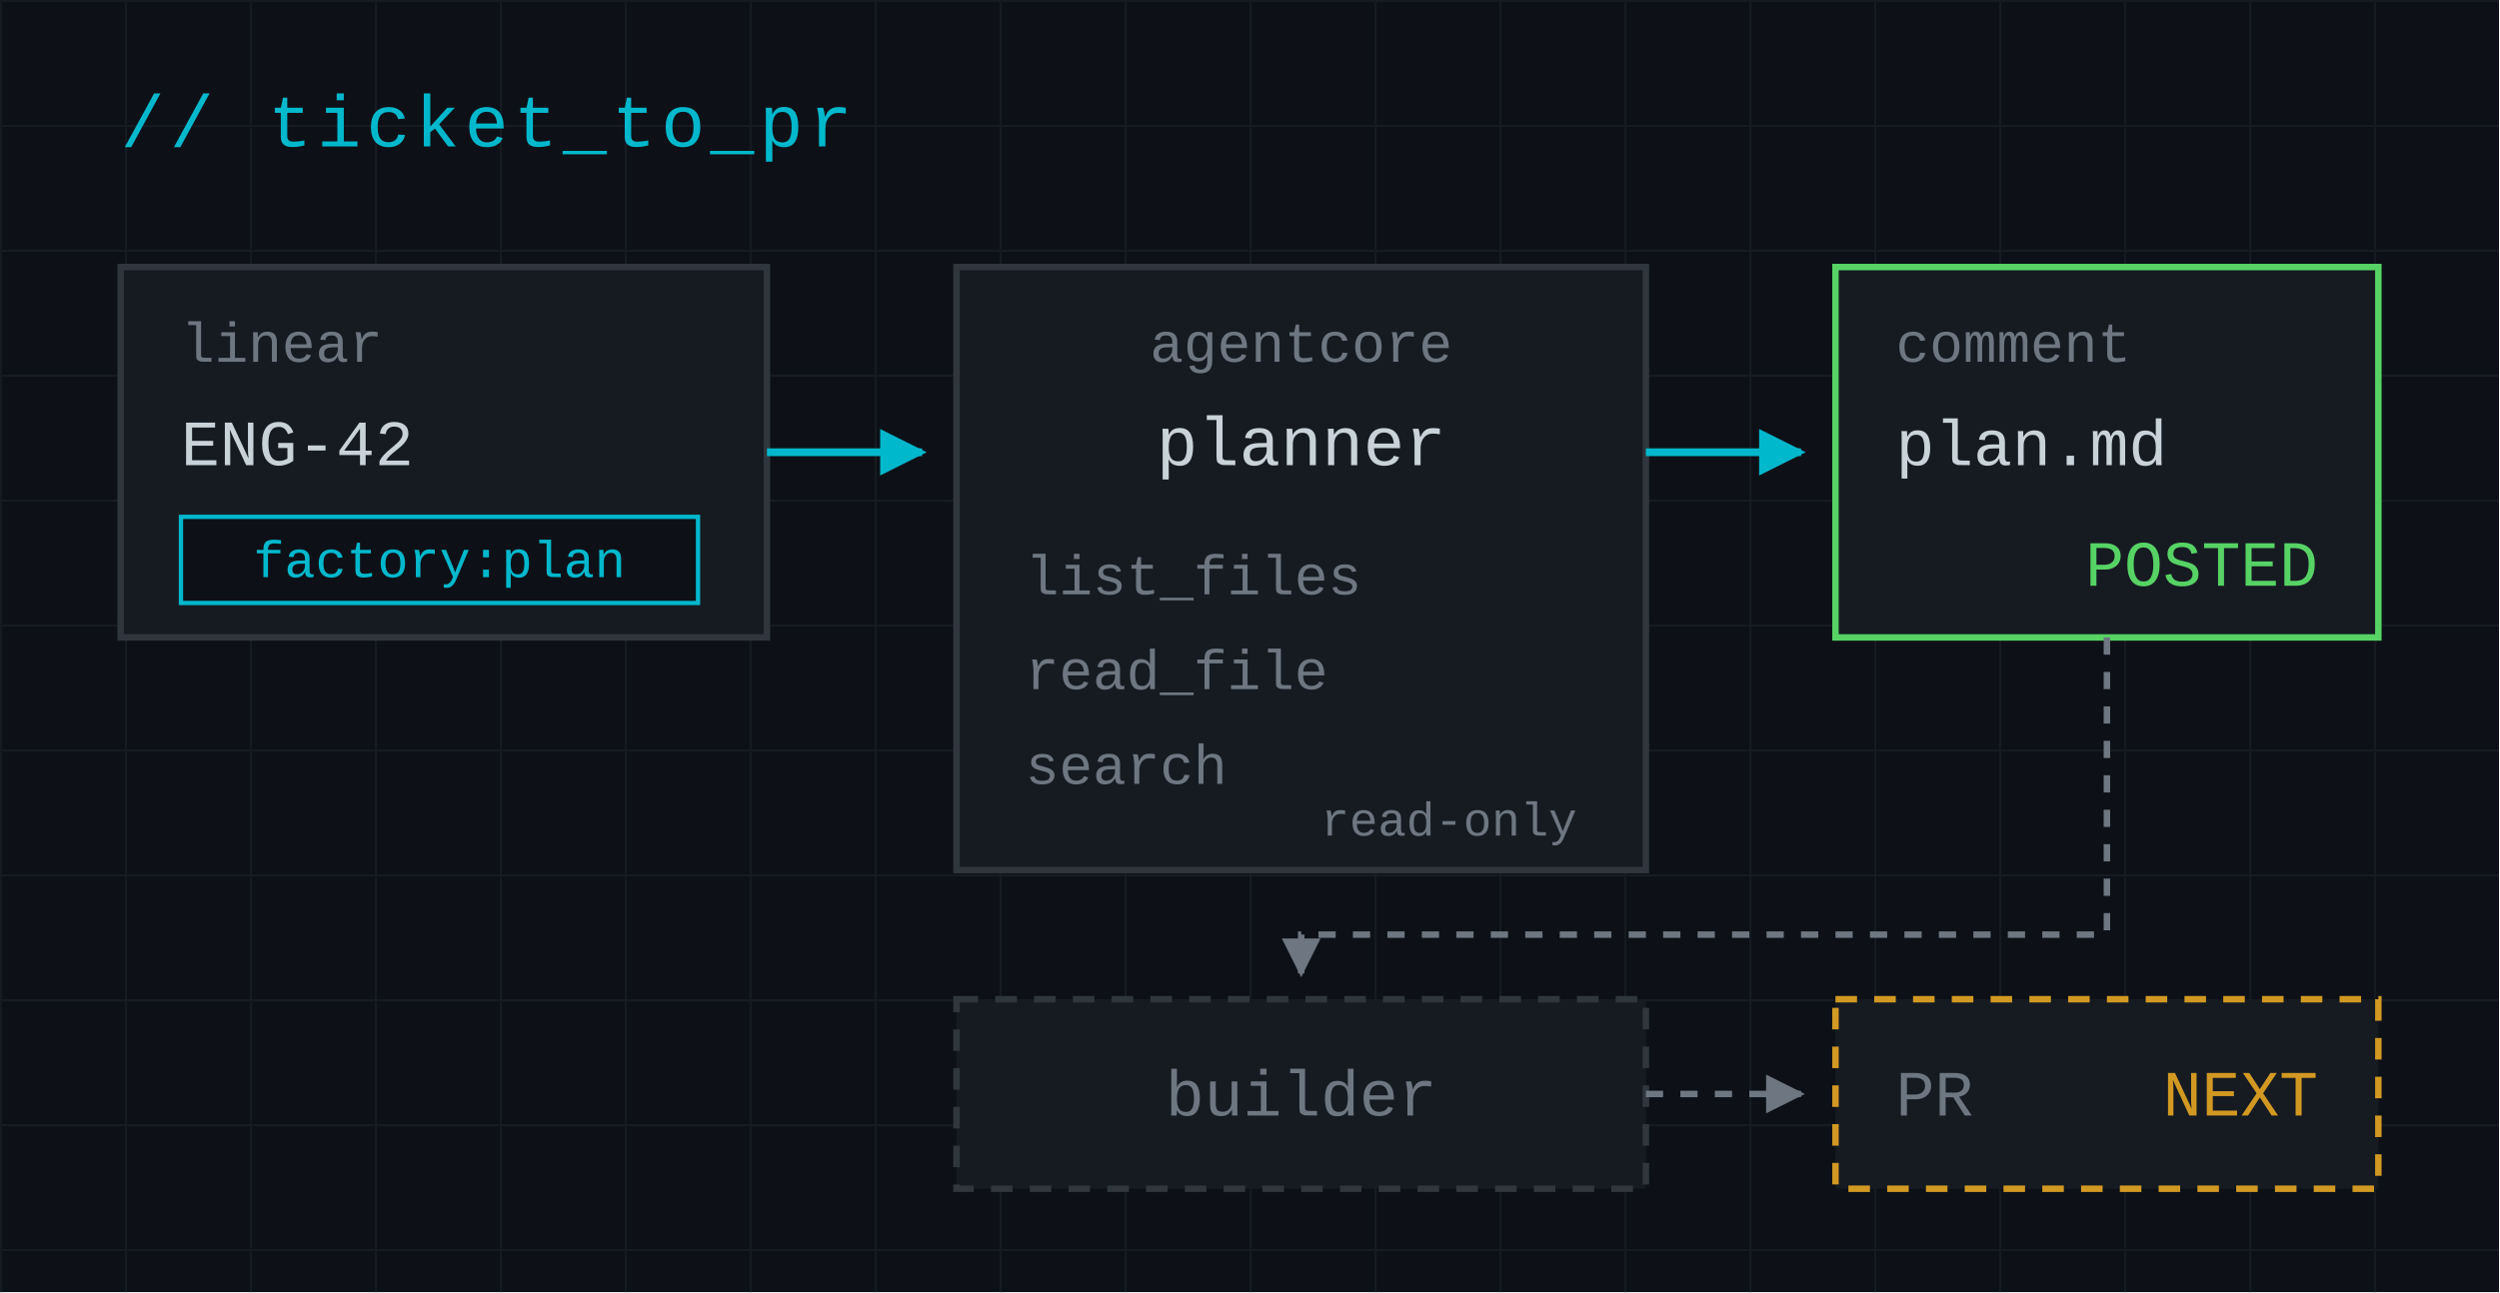
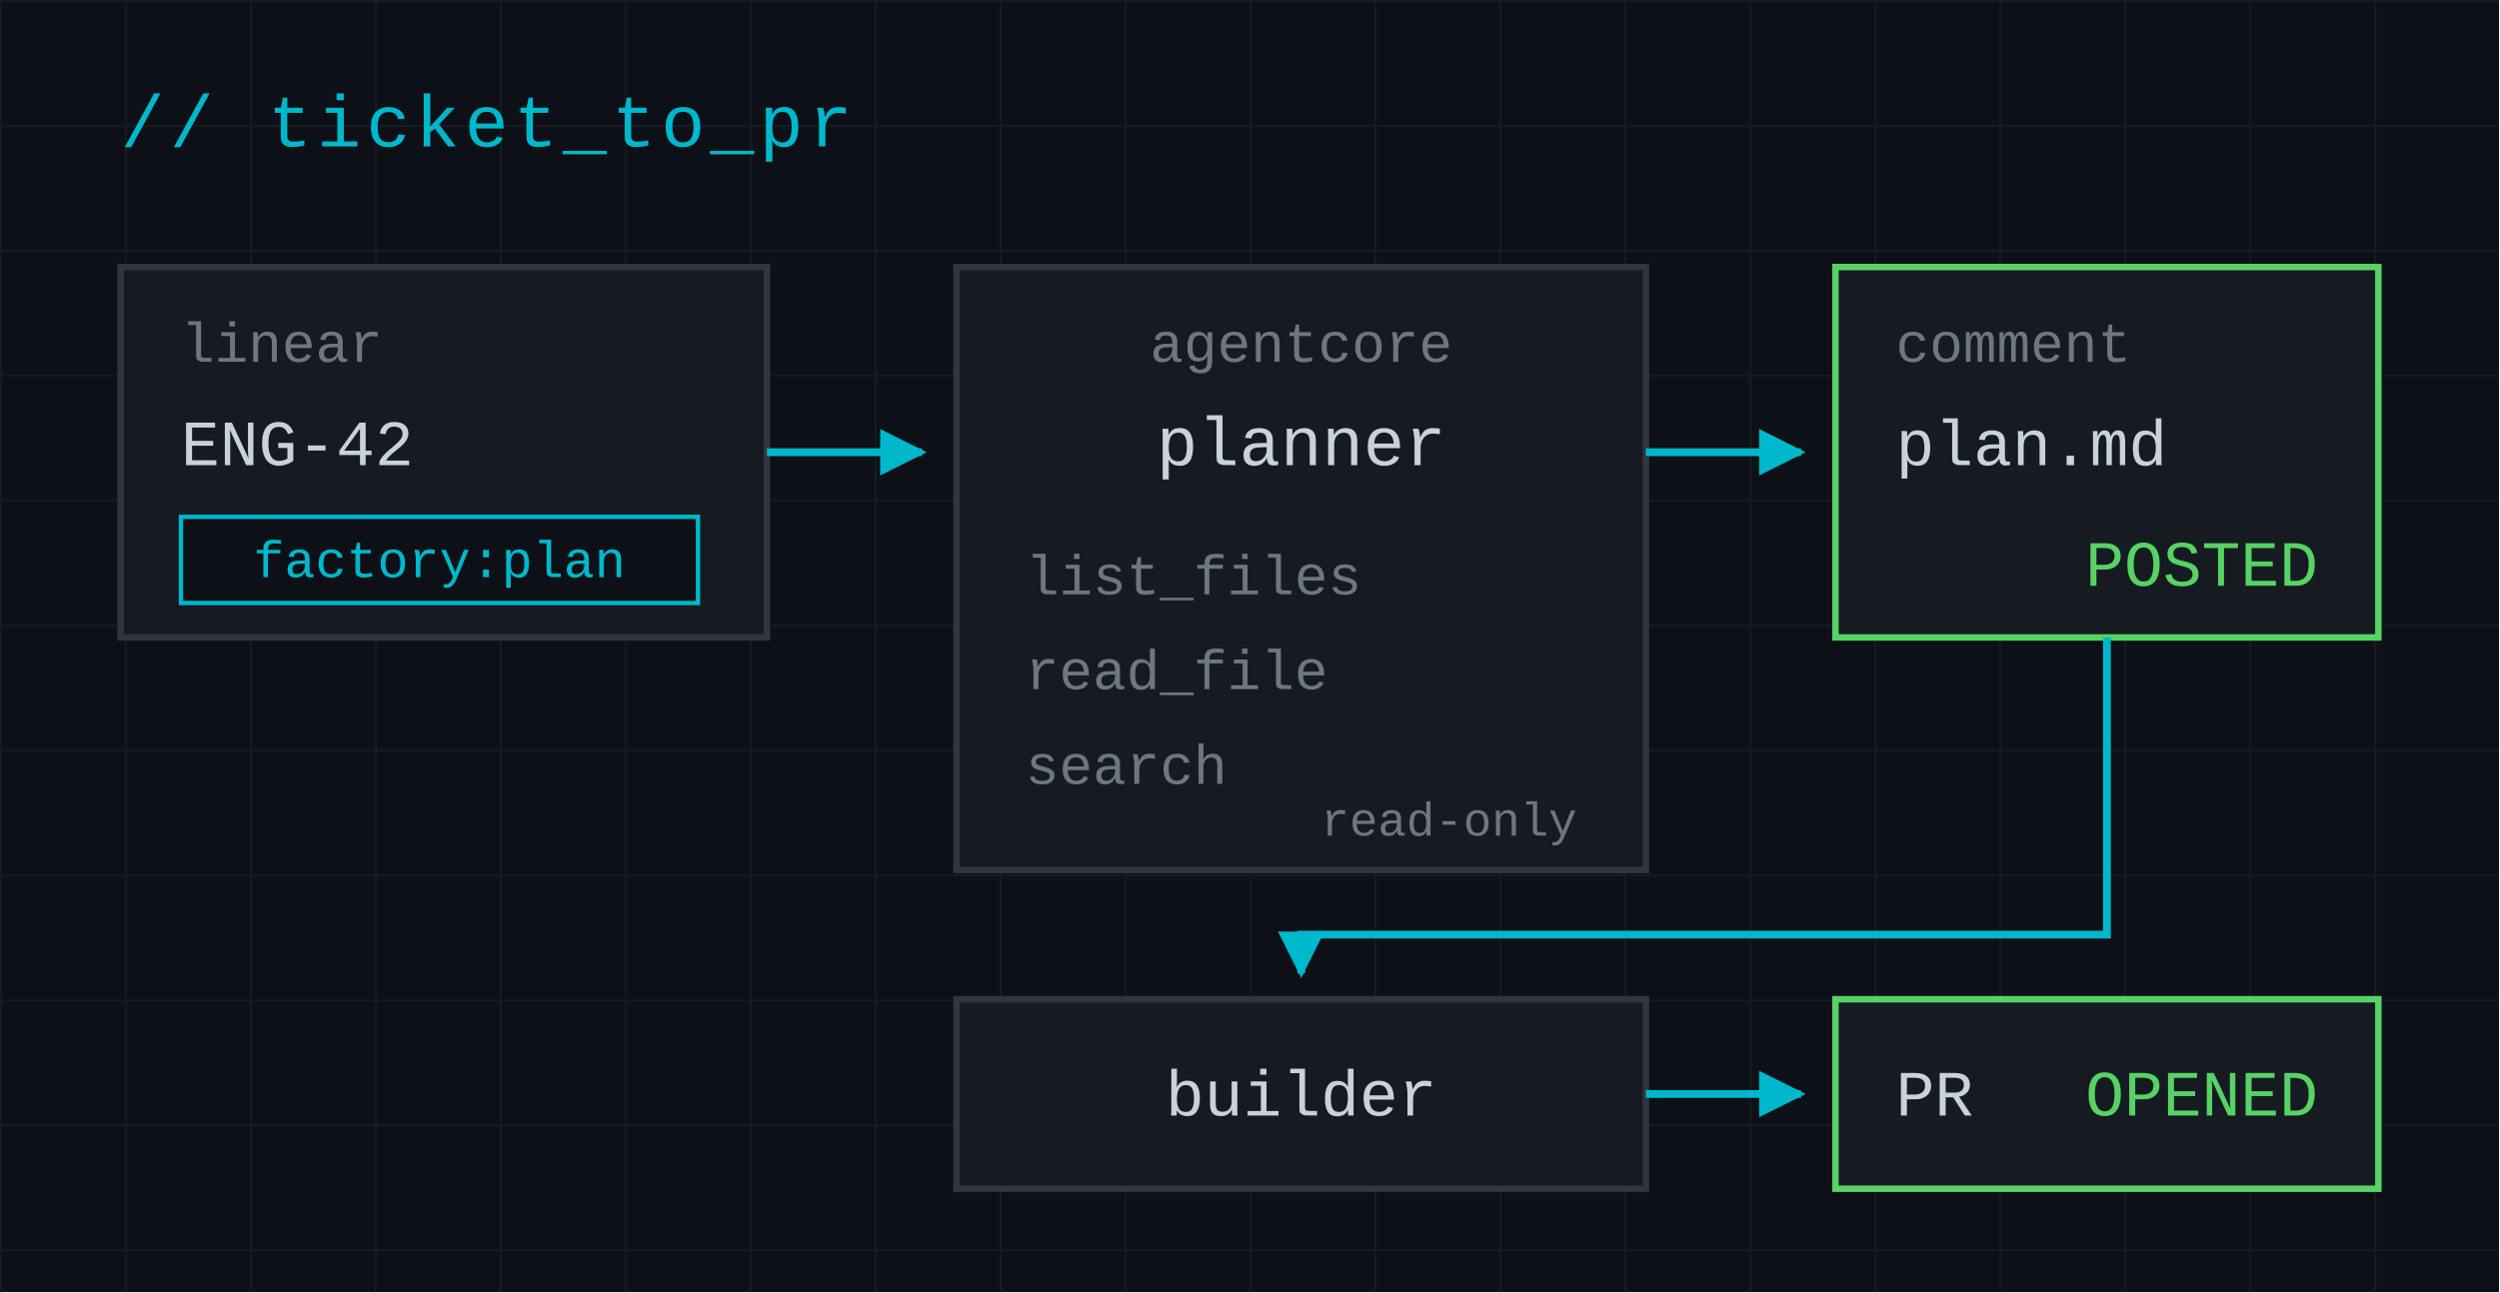
- <svg xmlns="http://www.w3.org/2000/svg" viewBox="0 0 580 300" width="580" height="300" role="img" aria-label="Software Factory: a Linear ticket labeled factory:plan goes to a planner agent on Bedrock AgentCore, which reads the target repo and posts a plan back; a builder agent that opens a PR is next">
+ <svg xmlns="http://www.w3.org/2000/svg" viewBox="0 0 580 300" width="580" height="300" role="img" aria-label="Software Factory: a Linear ticket labeled factory:plan goes to a planner agent on Bedrock AgentCore, which reads the target repo and posts a plan back; a builder agent then implements the plan and opens a pull request">
  <defs>
    <pattern id="sfgrid" width="29" height="29" patternUnits="userSpaceOnUse">
      <path d="M29 0H0v29" fill="none" stroke="#161b22" stroke-width="1" />
    </pattern>
    <marker id="sfarrow" viewBox="0 0 10 10" refX="9" refY="5" markerWidth="6" markerHeight="6" orient="auto-start-reverse">
      <path d="M0 0 L10 5 L0 10 z" fill="#00b8cc" />
-     </marker>
-     <marker id="sfarrowdim" viewBox="0 0 10 10" refX="9" refY="5" markerWidth="6" markerHeight="6" orient="auto-start-reverse">
-       <path d="M0 0 L10 5 L0 10 z" fill="#6e7681" />
    </marker>
  </defs>
  <rect width="580" height="300" fill="#0d1117" />
  <rect width="580" height="300" fill="url(#sfgrid)" />
  <text x="28" y="34" font-family="'Courier New', monospace" font-size="17" fill="#00b8cc" letter-spacing="1.2">// ticket_to_pr</text>
  <g font-family="'Courier New', monospace">
    <rect x="28" y="62" width="150" height="86" fill="#161b22" stroke="#30363d" stroke-width="1.5" />
    <text x="42" y="84" font-size="13" fill="#6e7681">linear</text>
    <text x="42" y="108" font-size="15" fill="#c9d1d9">ENG-42</text>
    <rect x="42" y="120" width="120" height="20" fill="#0d1117" stroke="#00b8cc" stroke-width="1" />
    <text x="102" y="134" font-size="12" fill="#00b8cc" text-anchor="middle">factory:plan</text>
    <rect x="222" y="62" width="160" height="140" fill="#161b22" stroke="#30363d" stroke-width="1.5" />
    <text x="302" y="84" font-size="13" fill="#6e7681" text-anchor="middle">agentcore</text>
    <text x="302" y="108" font-size="16" fill="#c9d1d9" text-anchor="middle">planner</text>
    <g font-size="13" fill="#6e7681">
      <text x="238" y="138">list_files</text>
      <text x="238" y="160">read_file</text>
      <text x="238" y="182">search</text>
    </g>
    <text x="366" y="194" font-size="11" fill="#6e7681" text-anchor="end">read-only</text>
    <rect x="426" y="62" width="126" height="86" fill="#161b22" stroke="#56d364" stroke-width="1.5" />
    <text x="440" y="84" font-size="13" fill="#6e7681">comment</text>
    <text x="440" y="108" font-size="15" fill="#c9d1d9">plan.md</text>
    <text x="538" y="136" font-size="15" fill="#56d364" text-anchor="end">POSTED</text>
-     <rect x="222" y="232" width="160" height="44" fill="#161b22" stroke="#30363d" stroke-width="1.5" stroke-dasharray="5 4" />
-     <text x="302" y="259" font-size="15" fill="#6e7681" text-anchor="middle">builder</text>
-     <rect x="426" y="232" width="126" height="44" fill="#161b22" stroke="#d29922" stroke-width="1.5" stroke-dasharray="5 4" />
-     <text x="440" y="259" font-size="15" fill="#6e7681">PR</text>
-     <text x="538" y="259" font-size="15" fill="#d29922" text-anchor="end">NEXT</text>
+     <rect x="222" y="232" width="160" height="44" fill="#161b22" stroke="#30363d" stroke-width="1.5" />
+     <text x="302" y="259" font-size="15" fill="#c9d1d9" text-anchor="middle">builder</text>
+     <rect x="426" y="232" width="126" height="44" fill="#161b22" stroke="#56d364" stroke-width="1.5" />
+     <text x="440" y="259" font-size="15" fill="#c9d1d9">PR</text>
+     <text x="538" y="259" font-size="15" fill="#56d364" text-anchor="end">OPENED</text>
  </g>
  <line x1="178" y1="105" x2="214" y2="105" stroke="#00b8cc" stroke-width="1.8" marker-end="url(#sfarrow)" />
  <line x1="382" y1="105" x2="418" y2="105" stroke="#00b8cc" stroke-width="1.8" marker-end="url(#sfarrow)" />
-   <path d="M489 148 L489 217 L302 217 L302 226" fill="none" stroke="#6e7681" stroke-width="1.5" stroke-dasharray="4 4" marker-end="url(#sfarrowdim)" />
-   <line x1="382" y1="254" x2="418" y2="254" stroke="#6e7681" stroke-width="1.5" stroke-dasharray="4 4" marker-end="url(#sfarrowdim)" />
+   <path d="M489 148 L489 217 L302 217 L302 226" fill="none" stroke="#00b8cc" stroke-width="1.8" marker-end="url(#sfarrow)" />
+   <line x1="382" y1="254" x2="418" y2="254" stroke="#00b8cc" stroke-width="1.8" marker-end="url(#sfarrow)" />
</svg>
